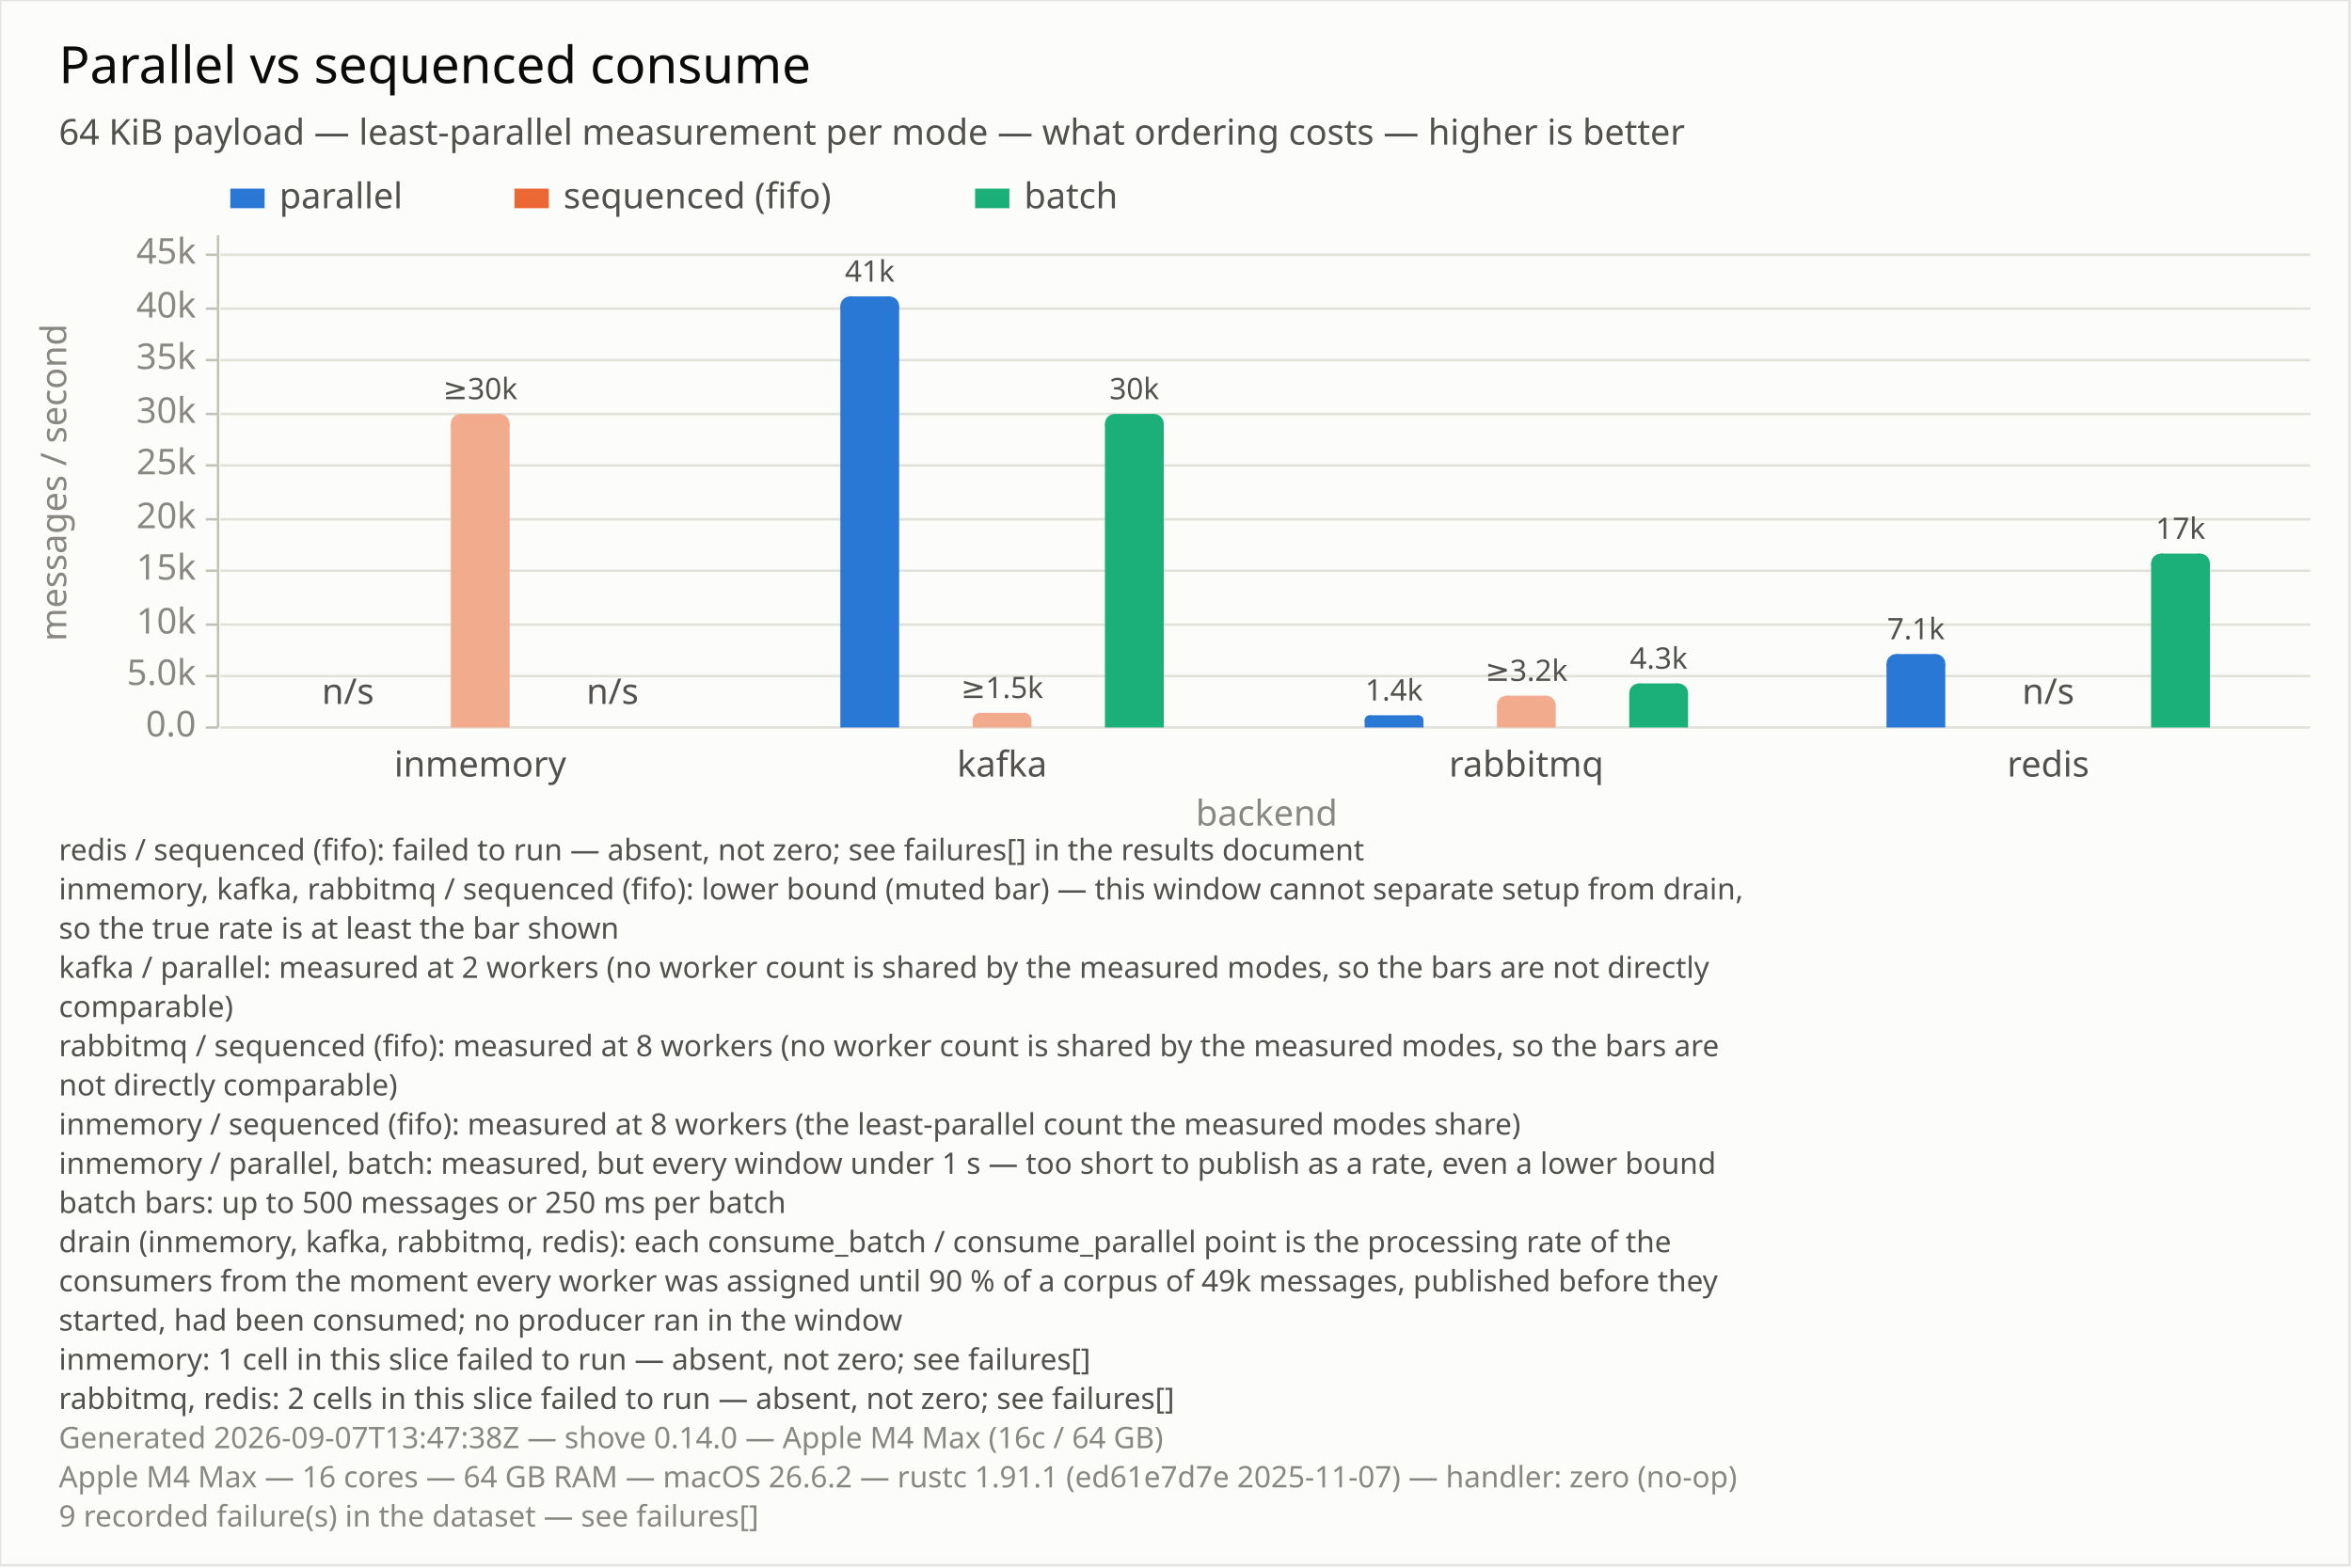
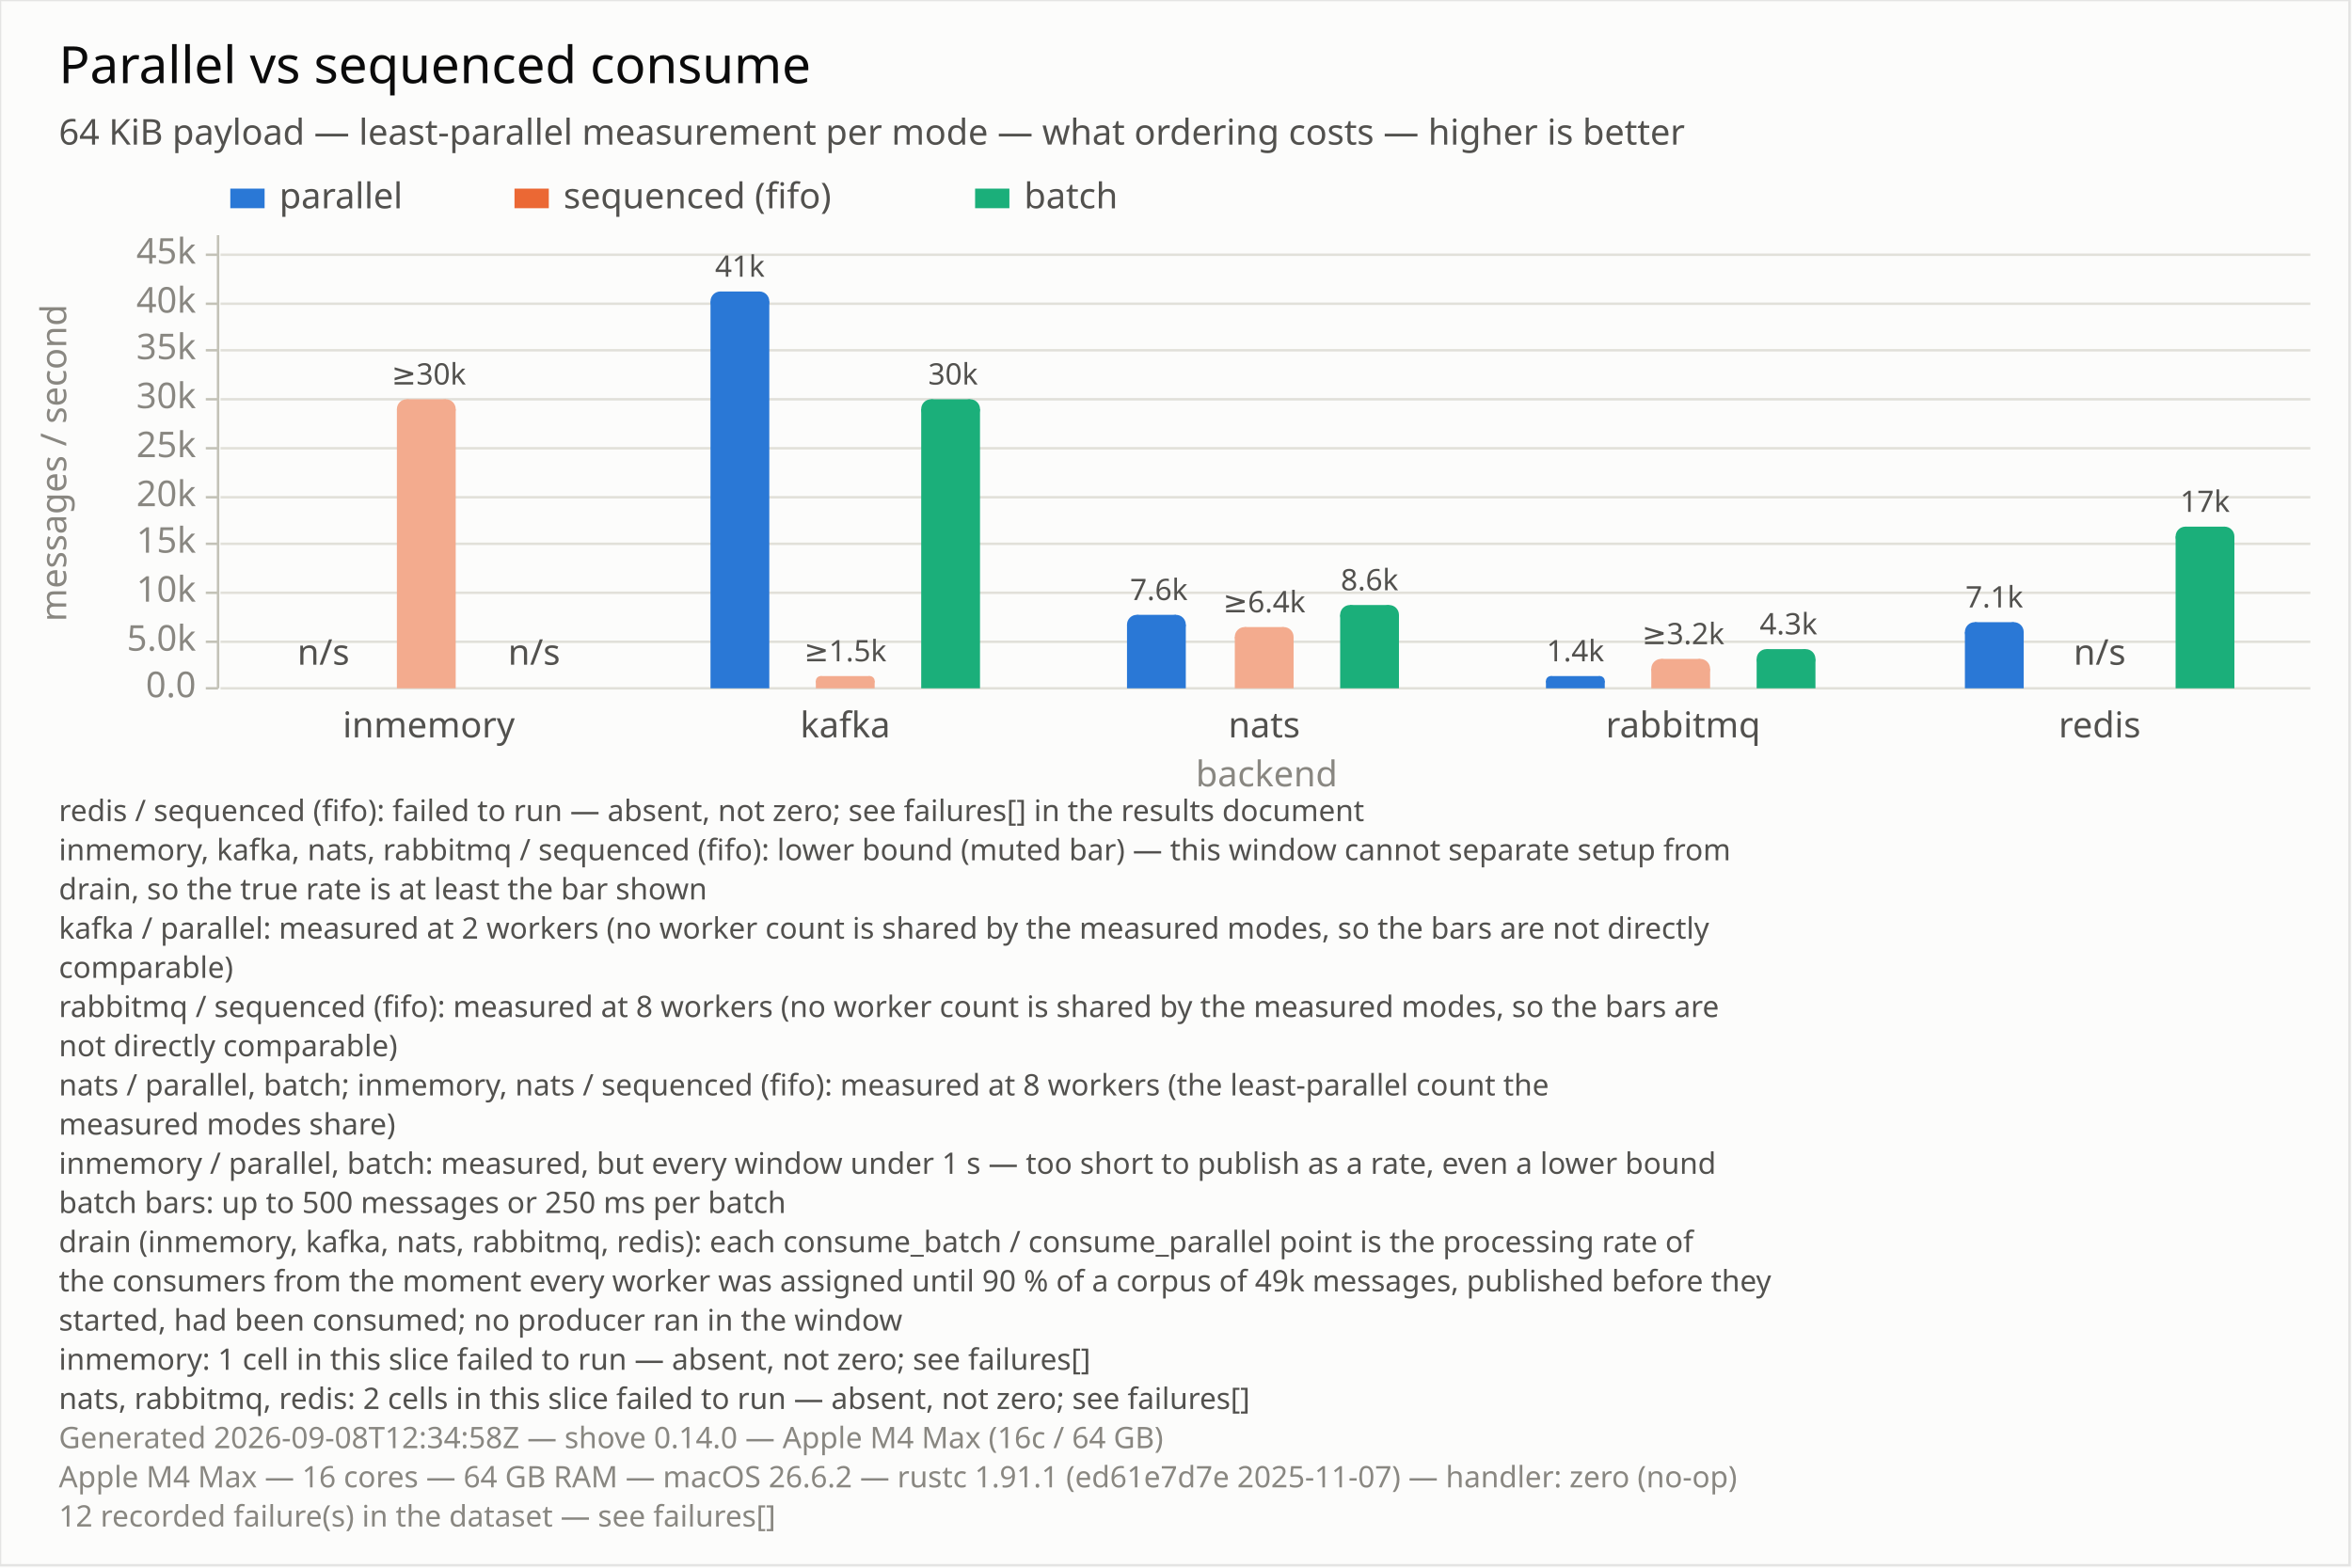
<svg xmlns="http://www.w3.org/2000/svg" width="960" height="640" viewBox="0 0 960 640">
  <rect x="0" y="0" width="960" height="640" opacity="1" fill="#FCFCFB" stroke="none" />
  <rect x="0" y="0" width="959" height="639" opacity="0.1" fill="none" stroke="#0B0B0B" />
  <text x="24" y="18" dy="0.76em" text-anchor="start" font-family="sans-serif" font-size="20.968" opacity="1" fill="#0B0B0B">
Parallel vs sequenced consume
</text>
  <text x="24" y="48" dy="0.76em" text-anchor="start" font-family="sans-serif" font-size="14.516" opacity="1" fill="#52514E">
64 KiB payload — least-parallel measurement per mode — what ordering costs — higher is better
</text>
+   <text x="24" y="326" dy="0.76em" text-anchor="start" font-family="sans-serif" font-size="12.097" opacity="1" fill="#52514E">
+ redis / sequenced (fifo): failed to run — absent, not zero; see failures[] in the results document
+ </text>
  <text x="24" y="342" dy="0.76em" text-anchor="start" font-family="sans-serif" font-size="12.097" opacity="1" fill="#52514E">
- redis / sequenced (fifo): failed to run — absent, not zero; see failures[] in the results document
+ inmemory, kafka, nats, rabbitmq / sequenced (fifo): lower bound (muted bar) — this window cannot separate setup from
</text>
  <text x="24" y="358" dy="0.76em" text-anchor="start" font-family="sans-serif" font-size="12.097" opacity="1" fill="#52514E">
- inmemory, kafka, rabbitmq / sequenced (fifo): lower bound (muted bar) — this window cannot separate setup from drain,
+ drain, so the true rate is at least the bar shown
</text>
  <text x="24" y="374" dy="0.76em" text-anchor="start" font-family="sans-serif" font-size="12.097" opacity="1" fill="#52514E">
- so the true rate is at least the bar shown
+ kafka / parallel: measured at 2 workers (no worker count is shared by the measured modes, so the bars are not directly
</text>
  <text x="24" y="390" dy="0.76em" text-anchor="start" font-family="sans-serif" font-size="12.097" opacity="1" fill="#52514E">
- kafka / parallel: measured at 2 workers (no worker count is shared by the measured modes, so the bars are not directly
+ comparable)
</text>
  <text x="24" y="406" dy="0.76em" text-anchor="start" font-family="sans-serif" font-size="12.097" opacity="1" fill="#52514E">
- comparable)
+ rabbitmq / sequenced (fifo): measured at 8 workers (no worker count is shared by the measured modes, so the bars are
</text>
  <text x="24" y="422" dy="0.76em" text-anchor="start" font-family="sans-serif" font-size="12.097" opacity="1" fill="#52514E">
- rabbitmq / sequenced (fifo): measured at 8 workers (no worker count is shared by the measured modes, so the bars are
+ not directly comparable)
</text>
  <text x="24" y="438" dy="0.76em" text-anchor="start" font-family="sans-serif" font-size="12.097" opacity="1" fill="#52514E">
- not directly comparable)
+ nats / parallel, batch; inmemory, nats / sequenced (fifo): measured at 8 workers (the least-parallel count the
</text>
  <text x="24" y="454" dy="0.76em" text-anchor="start" font-family="sans-serif" font-size="12.097" opacity="1" fill="#52514E">
- inmemory / sequenced (fifo): measured at 8 workers (the least-parallel count the measured modes share)
+ measured modes share)
</text>
  <text x="24" y="470" dy="0.76em" text-anchor="start" font-family="sans-serif" font-size="12.097" opacity="1" fill="#52514E">
inmemory / parallel, batch: measured, but every window under 1 s — too short to publish as a rate, even a lower bound
</text>
  <text x="24" y="486" dy="0.76em" text-anchor="start" font-family="sans-serif" font-size="12.097" opacity="1" fill="#52514E">
batch bars: up to 500 messages or 250 ms per batch
</text>
  <text x="24" y="502" dy="0.76em" text-anchor="start" font-family="sans-serif" font-size="12.097" opacity="1" fill="#52514E">
- drain (inmemory, kafka, rabbitmq, redis): each consume_batch / consume_parallel point is the processing rate of the
+ drain (inmemory, kafka, nats, rabbitmq, redis): each consume_batch / consume_parallel point is the processing rate of
</text>
  <text x="24" y="518" dy="0.76em" text-anchor="start" font-family="sans-serif" font-size="12.097" opacity="1" fill="#52514E">
- consumers from the moment every worker was assigned until 90 % of a corpus of 49k messages, published before they
+ the consumers from the moment every worker was assigned until 90 % of a corpus of 49k messages, published before they
</text>
  <text x="24" y="534" dy="0.76em" text-anchor="start" font-family="sans-serif" font-size="12.097" opacity="1" fill="#52514E">
started, had been consumed; no producer ran in the window
</text>
  <text x="24" y="550" dy="0.76em" text-anchor="start" font-family="sans-serif" font-size="12.097" opacity="1" fill="#52514E">
inmemory: 1 cell in this slice failed to run — absent, not zero; see failures[]
</text>
  <text x="24" y="566" dy="0.76em" text-anchor="start" font-family="sans-serif" font-size="12.097" opacity="1" fill="#52514E">
- rabbitmq, redis: 2 cells in this slice failed to run — absent, not zero; see failures[]
+ nats, rabbitmq, redis: 2 cells in this slice failed to run — absent, not zero; see failures[]
</text>
  <text x="24" y="582" dy="0.76em" text-anchor="start" font-family="sans-serif" font-size="12.097" opacity="1" fill="#898781">
- Generated 2026-09-07T13:47:38Z — shove 0.14.0 — Apple M4 Max (16c / 64 GB)
+ Generated 2026-09-08T12:34:58Z — shove 0.14.0 — Apple M4 Max (16c / 64 GB)
</text>
  <text x="24" y="598" dy="0.76em" text-anchor="start" font-family="sans-serif" font-size="12.097" opacity="1" fill="#898781">
Apple M4 Max — 16 cores — 64 GB RAM — macOS 26.6.2 — rustc 1.91.1 (ed61e7d7e 2025-11-07) — handler: zero (no-op)
</text>
  <text x="24" y="614" dy="0.76em" text-anchor="start" font-family="sans-serif" font-size="12.097" opacity="1" fill="#898781">
- 9 recorded failure(s) in the dataset — see failures[]
- </text>
-   <text x="16" y="197" dy="0.76em" text-anchor="middle" font-family="sans-serif" font-size="14.516" opacity="1" fill="#898781" transform="rotate(270, 16, 197)">
+ 12 recorded failure(s) in the dataset — see failures[]
+ </text>
+   <text x="16" y="189" dy="0.76em" text-anchor="middle" font-family="sans-serif" font-size="14.516" opacity="1" fill="#898781" transform="rotate(270, 16, 189)">
messages / second
</text>
-   <line opacity="1" stroke="#E1E0D9" stroke-width="1" x1="90" y1="297" x2="943" y2="297" />
-   <line opacity="1" stroke="#E1E0D9" stroke-width="1" x1="90" y1="276" x2="943" y2="276" />
-   <line opacity="1" stroke="#E1E0D9" stroke-width="1" x1="90" y1="255" x2="943" y2="255" />
-   <line opacity="1" stroke="#E1E0D9" stroke-width="1" x1="90" y1="233" x2="943" y2="233" />
-   <line opacity="1" stroke="#E1E0D9" stroke-width="1" x1="90" y1="212" x2="943" y2="212" />
-   <line opacity="1" stroke="#E1E0D9" stroke-width="1" x1="90" y1="190" x2="943" y2="190" />
-   <line opacity="1" stroke="#E1E0D9" stroke-width="1" x1="90" y1="169" x2="943" y2="169" />
-   <line opacity="1" stroke="#E1E0D9" stroke-width="1" x1="90" y1="147" x2="943" y2="147" />
-   <line opacity="1" stroke="#E1E0D9" stroke-width="1" x1="90" y1="126" x2="943" y2="126" />
+   <line opacity="1" stroke="#E1E0D9" stroke-width="1" x1="90" y1="281" x2="943" y2="281" />
+   <line opacity="1" stroke="#E1E0D9" stroke-width="1" x1="90" y1="262" x2="943" y2="262" />
+   <line opacity="1" stroke="#E1E0D9" stroke-width="1" x1="90" y1="242" x2="943" y2="242" />
+   <line opacity="1" stroke="#E1E0D9" stroke-width="1" x1="90" y1="222" x2="943" y2="222" />
+   <line opacity="1" stroke="#E1E0D9" stroke-width="1" x1="90" y1="203" x2="943" y2="203" />
+   <line opacity="1" stroke="#E1E0D9" stroke-width="1" x1="90" y1="183" x2="943" y2="183" />
+   <line opacity="1" stroke="#E1E0D9" stroke-width="1" x1="90" y1="163" x2="943" y2="163" />
+   <line opacity="1" stroke="#E1E0D9" stroke-width="1" x1="90" y1="143" x2="943" y2="143" />
+   <line opacity="1" stroke="#E1E0D9" stroke-width="1" x1="90" y1="124" x2="943" y2="124" />
  <line opacity="1" stroke="#E1E0D9" stroke-width="1" x1="90" y1="104" x2="943" y2="104" />
-   <polyline fill="none" opacity="1" stroke="#C3C2B7" stroke-width="1" points="89,96 89,297 " />
-   <text x="80" y="297" dy="0.5ex" text-anchor="end" font-family="sans-serif" font-size="14.516" opacity="1" fill="#898781">
+   <polyline fill="none" opacity="1" stroke="#C3C2B7" stroke-width="1" points="89,96 89,281 " />
+   <text x="80" y="281" dy="0.5ex" text-anchor="end" font-family="sans-serif" font-size="14.516" opacity="1" fill="#898781">
0.0
</text>
-   <polyline fill="none" opacity="1" stroke="#C3C2B7" stroke-width="1" points="84,297 89,297 " />
-   <text x="80" y="276" dy="0.5ex" text-anchor="end" font-family="sans-serif" font-size="14.516" opacity="1" fill="#898781">
+   <polyline fill="none" opacity="1" stroke="#C3C2B7" stroke-width="1" points="84,281 89,281 " />
+   <text x="80" y="262" dy="0.5ex" text-anchor="end" font-family="sans-serif" font-size="14.516" opacity="1" fill="#898781">
5.0k
</text>
-   <polyline fill="none" opacity="1" stroke="#C3C2B7" stroke-width="1" points="84,276 89,276 " />
-   <text x="80" y="255" dy="0.5ex" text-anchor="end" font-family="sans-serif" font-size="14.516" opacity="1" fill="#898781">
+   <polyline fill="none" opacity="1" stroke="#C3C2B7" stroke-width="1" points="84,262 89,262 " />
+   <text x="80" y="242" dy="0.5ex" text-anchor="end" font-family="sans-serif" font-size="14.516" opacity="1" fill="#898781">
10k
</text>
-   <polyline fill="none" opacity="1" stroke="#C3C2B7" stroke-width="1" points="84,255 89,255 " />
-   <text x="80" y="233" dy="0.5ex" text-anchor="end" font-family="sans-serif" font-size="14.516" opacity="1" fill="#898781">
+   <polyline fill="none" opacity="1" stroke="#C3C2B7" stroke-width="1" points="84,242 89,242 " />
+   <text x="80" y="222" dy="0.5ex" text-anchor="end" font-family="sans-serif" font-size="14.516" opacity="1" fill="#898781">
15k
</text>
-   <polyline fill="none" opacity="1" stroke="#C3C2B7" stroke-width="1" points="84,233 89,233 " />
-   <text x="80" y="212" dy="0.5ex" text-anchor="end" font-family="sans-serif" font-size="14.516" opacity="1" fill="#898781">
+   <polyline fill="none" opacity="1" stroke="#C3C2B7" stroke-width="1" points="84,222 89,222 " />
+   <text x="80" y="203" dy="0.5ex" text-anchor="end" font-family="sans-serif" font-size="14.516" opacity="1" fill="#898781">
20k
</text>
-   <polyline fill="none" opacity="1" stroke="#C3C2B7" stroke-width="1" points="84,212 89,212 " />
-   <text x="80" y="190" dy="0.5ex" text-anchor="end" font-family="sans-serif" font-size="14.516" opacity="1" fill="#898781">
+   <polyline fill="none" opacity="1" stroke="#C3C2B7" stroke-width="1" points="84,203 89,203 " />
+   <text x="80" y="183" dy="0.5ex" text-anchor="end" font-family="sans-serif" font-size="14.516" opacity="1" fill="#898781">
25k
</text>
-   <polyline fill="none" opacity="1" stroke="#C3C2B7" stroke-width="1" points="84,190 89,190 " />
-   <text x="80" y="169" dy="0.5ex" text-anchor="end" font-family="sans-serif" font-size="14.516" opacity="1" fill="#898781">
+   <polyline fill="none" opacity="1" stroke="#C3C2B7" stroke-width="1" points="84,183 89,183 " />
+   <text x="80" y="163" dy="0.5ex" text-anchor="end" font-family="sans-serif" font-size="14.516" opacity="1" fill="#898781">
30k
</text>
-   <polyline fill="none" opacity="1" stroke="#C3C2B7" stroke-width="1" points="84,169 89,169 " />
-   <text x="80" y="147" dy="0.5ex" text-anchor="end" font-family="sans-serif" font-size="14.516" opacity="1" fill="#898781">
+   <polyline fill="none" opacity="1" stroke="#C3C2B7" stroke-width="1" points="84,163 89,163 " />
+   <text x="80" y="143" dy="0.5ex" text-anchor="end" font-family="sans-serif" font-size="14.516" opacity="1" fill="#898781">
35k
</text>
-   <polyline fill="none" opacity="1" stroke="#C3C2B7" stroke-width="1" points="84,147 89,147 " />
-   <text x="80" y="126" dy="0.5ex" text-anchor="end" font-family="sans-serif" font-size="14.516" opacity="1" fill="#898781">
+   <polyline fill="none" opacity="1" stroke="#C3C2B7" stroke-width="1" points="84,143 89,143 " />
+   <text x="80" y="124" dy="0.5ex" text-anchor="end" font-family="sans-serif" font-size="14.516" opacity="1" fill="#898781">
40k
</text>
-   <polyline fill="none" opacity="1" stroke="#C3C2B7" stroke-width="1" points="84,126 89,126 " />
+   <polyline fill="none" opacity="1" stroke="#C3C2B7" stroke-width="1" points="84,124 89,124 " />
  <text x="80" y="104" dy="0.5ex" text-anchor="end" font-family="sans-serif" font-size="14.516" opacity="1" fill="#898781">
45k
</text>
  <polyline fill="none" opacity="1" stroke="#C3C2B7" stroke-width="1" points="84,104 89,104 " />
-   <text x="142" y="291" dy="-0.5ex" text-anchor="middle" font-family="sans-serif" font-size="14.516" opacity="1" fill="#52514E">
+   <text x="132" y="275" dy="-0.5ex" text-anchor="middle" font-family="sans-serif" font-size="14.516" opacity="1" fill="#52514E">
n/s
</text>
-   <rect x="184" y="173" width="24" height="124" opacity="1" fill="#F3AB8E" stroke="none" />
-   <rect x="188" y="169" width="16" height="5" opacity="1" fill="#F3AB8E" stroke="none" />
-   <circle cx="188" cy="173" r="4" opacity="1" fill="#F3AB8E" stroke="none" stroke-width="0" />
-   <circle cx="204" cy="173" r="4" opacity="1" fill="#F3AB8E" stroke="none" stroke-width="0" />
-   <text x="196" y="166" dy="-0.5ex" text-anchor="middle" font-family="sans-serif" font-size="12.097" opacity="1" fill="#52514E">
+   <rect x="162" y="167" width="24" height="114" opacity="1" fill="#F3AB8E" stroke="none" />
+   <rect x="166" y="163" width="16" height="5" opacity="1" fill="#F3AB8E" stroke="none" />
+   <circle cx="166" cy="167" r="4" opacity="1" fill="#F3AB8E" stroke="none" stroke-width="0" />
+   <circle cx="182" cy="167" r="4" opacity="1" fill="#F3AB8E" stroke="none" stroke-width="0" />
+   <text x="175" y="160" dy="-0.5ex" text-anchor="middle" font-family="sans-serif" font-size="12.097" opacity="1" fill="#52514E">
≥30k
</text>
-   <text x="250" y="291" dy="-0.5ex" text-anchor="middle" font-family="sans-serif" font-size="14.516" opacity="1" fill="#52514E">
+   <text x="218" y="275" dy="-0.5ex" text-anchor="middle" font-family="sans-serif" font-size="14.516" opacity="1" fill="#52514E">
n/s
</text>
-   <rect x="343" y="125" width="24" height="172" opacity="1" fill="#2A78D6" stroke="none" />
-   <rect x="347" y="121" width="16" height="5" opacity="1" fill="#2A78D6" stroke="none" />
-   <circle cx="347" cy="125" r="4" opacity="1" fill="#2A78D6" stroke="none" stroke-width="0" />
-   <circle cx="363" cy="125" r="4" opacity="1" fill="#2A78D6" stroke="none" stroke-width="0" />
-   <text x="355" y="118" dy="-0.5ex" text-anchor="middle" font-family="sans-serif" font-size="12.097" opacity="1" fill="#52514E">
+   <rect x="290" y="123" width="24" height="158" opacity="1" fill="#2A78D6" stroke="none" />
+   <rect x="294" y="119" width="16" height="5" opacity="1" fill="#2A78D6" stroke="none" />
+   <circle cx="294" cy="123" r="4" opacity="1" fill="#2A78D6" stroke="none" stroke-width="0" />
+   <circle cx="310" cy="123" r="4" opacity="1" fill="#2A78D6" stroke="none" stroke-width="0" />
+   <text x="302" y="116" dy="-0.5ex" text-anchor="middle" font-family="sans-serif" font-size="12.097" opacity="1" fill="#52514E">
41k
</text>
-   <rect x="397" y="294" width="24" height="3" opacity="1" fill="#F3AB8E" stroke="none" />
-   <rect x="400" y="291" width="18" height="4" opacity="1" fill="#F3AB8E" stroke="none" />
-   <circle cx="400" cy="294" r="3" opacity="1" fill="#F3AB8E" stroke="none" stroke-width="0" />
-   <circle cx="418" cy="294" r="3" opacity="1" fill="#F3AB8E" stroke="none" stroke-width="0" />
-   <text x="409" y="288" dy="-0.5ex" text-anchor="middle" font-family="sans-serif" font-size="12.097" opacity="1" fill="#52514E">
+   <rect x="333" y="278" width="24" height="3" opacity="1" fill="#F3AB8E" stroke="none" />
+   <rect x="335" y="276" width="20" height="3" opacity="1" fill="#F3AB8E" stroke="none" />
+   <circle cx="335" cy="278" r="2" opacity="1" fill="#F3AB8E" stroke="none" stroke-width="0" />
+   <circle cx="355" cy="278" r="2" opacity="1" fill="#F3AB8E" stroke="none" stroke-width="0" />
+   <text x="345" y="273" dy="-0.5ex" text-anchor="middle" font-family="sans-serif" font-size="12.097" opacity="1" fill="#52514E">
≥1.5k
</text>
-   <rect x="451" y="173" width="24" height="124" opacity="1" fill="#1BAF7A" stroke="none" />
-   <rect x="455" y="169" width="16" height="5" opacity="1" fill="#1BAF7A" stroke="none" />
-   <circle cx="455" cy="173" r="4" opacity="1" fill="#1BAF7A" stroke="none" stroke-width="0" />
-   <circle cx="471" cy="173" r="4" opacity="1" fill="#1BAF7A" stroke="none" stroke-width="0" />
-   <text x="463" y="166" dy="-0.5ex" text-anchor="middle" font-family="sans-serif" font-size="12.097" opacity="1" fill="#52514E">
+   <rect x="376" y="167" width="24" height="114" opacity="1" fill="#1BAF7A" stroke="none" />
+   <rect x="380" y="163" width="16" height="5" opacity="1" fill="#1BAF7A" stroke="none" />
+   <circle cx="380" cy="167" r="4" opacity="1" fill="#1BAF7A" stroke="none" stroke-width="0" />
+   <circle cx="396" cy="167" r="4" opacity="1" fill="#1BAF7A" stroke="none" stroke-width="0" />
+   <text x="389" y="160" dy="-0.5ex" text-anchor="middle" font-family="sans-serif" font-size="12.097" opacity="1" fill="#52514E">
30k
</text>
-   <rect x="557" y="294" width="24" height="3" opacity="1" fill="#2A78D6" stroke="none" />
-   <rect x="559" y="292" width="20" height="3" opacity="1" fill="#2A78D6" stroke="none" />
-   <circle cx="559" cy="294" r="2" opacity="1" fill="#2A78D6" stroke="none" stroke-width="0" />
-   <circle cx="579" cy="294" r="2" opacity="1" fill="#2A78D6" stroke="none" stroke-width="0" />
-   <text x="569" y="289" dy="-0.5ex" text-anchor="middle" font-family="sans-serif" font-size="12.097" opacity="1" fill="#52514E">
+   <rect x="460" y="255" width="24" height="26" opacity="1" fill="#2A78D6" stroke="none" />
+   <rect x="464" y="251" width="16" height="5" opacity="1" fill="#2A78D6" stroke="none" />
+   <circle cx="464" cy="255" r="4" opacity="1" fill="#2A78D6" stroke="none" stroke-width="0" />
+   <circle cx="480" cy="255" r="4" opacity="1" fill="#2A78D6" stroke="none" stroke-width="0" />
+   <text x="473" y="248" dy="-0.5ex" text-anchor="middle" font-family="sans-serif" font-size="12.097" opacity="1" fill="#52514E">
+ 7.6k
+ </text>
+   <rect x="504" y="260" width="24" height="21" opacity="1" fill="#F3AB8E" stroke="none" />
+   <rect x="508" y="256" width="16" height="5" opacity="1" fill="#F3AB8E" stroke="none" />
+   <circle cx="508" cy="260" r="4" opacity="1" fill="#F3AB8E" stroke="none" stroke-width="0" />
+   <circle cx="524" cy="260" r="4" opacity="1" fill="#F3AB8E" stroke="none" stroke-width="0" />
+   <text x="516" y="253" dy="-0.5ex" text-anchor="middle" font-family="sans-serif" font-size="12.097" opacity="1" fill="#52514E">
+ ≥6.4k
+ </text>
+   <rect x="547" y="251" width="24" height="30" opacity="1" fill="#1BAF7A" stroke="none" />
+   <rect x="551" y="247" width="16" height="5" opacity="1" fill="#1BAF7A" stroke="none" />
+   <circle cx="551" cy="251" r="4" opacity="1" fill="#1BAF7A" stroke="none" stroke-width="0" />
+   <circle cx="567" cy="251" r="4" opacity="1" fill="#1BAF7A" stroke="none" stroke-width="0" />
+   <text x="559" y="244" dy="-0.5ex" text-anchor="middle" font-family="sans-serif" font-size="12.097" opacity="1" fill="#52514E">
+ 8.6k
+ </text>
+   <rect x="631" y="278" width="24" height="3" opacity="1" fill="#2A78D6" stroke="none" />
+   <rect x="633" y="276" width="20" height="3" opacity="1" fill="#2A78D6" stroke="none" />
+   <circle cx="633" cy="278" r="2" opacity="1" fill="#2A78D6" stroke="none" stroke-width="0" />
+   <circle cx="653" cy="278" r="2" opacity="1" fill="#2A78D6" stroke="none" stroke-width="0" />
+   <text x="643" y="273" dy="-0.5ex" text-anchor="middle" font-family="sans-serif" font-size="12.097" opacity="1" fill="#52514E">
1.4k
</text>
-   <rect x="611" y="288" width="24" height="9" opacity="1" fill="#F3AB8E" stroke="none" />
-   <rect x="615" y="284" width="16" height="5" opacity="1" fill="#F3AB8E" stroke="none" />
-   <circle cx="615" cy="288" r="4" opacity="1" fill="#F3AB8E" stroke="none" stroke-width="0" />
-   <circle cx="631" cy="288" r="4" opacity="1" fill="#F3AB8E" stroke="none" stroke-width="0" />
-   <text x="623" y="281" dy="-0.5ex" text-anchor="middle" font-family="sans-serif" font-size="12.097" opacity="1" fill="#52514E">
+   <rect x="674" y="273" width="24" height="8" opacity="1" fill="#F3AB8E" stroke="none" />
+   <rect x="678" y="269" width="16" height="5" opacity="1" fill="#F3AB8E" stroke="none" />
+   <circle cx="678" cy="273" r="4" opacity="1" fill="#F3AB8E" stroke="none" stroke-width="0" />
+   <circle cx="694" cy="273" r="4" opacity="1" fill="#F3AB8E" stroke="none" stroke-width="0" />
+   <text x="687" y="266" dy="-0.5ex" text-anchor="middle" font-family="sans-serif" font-size="12.097" opacity="1" fill="#52514E">
≥3.2k
</text>
-   <rect x="665" y="283" width="24" height="14" opacity="1" fill="#1BAF7A" stroke="none" />
-   <rect x="669" y="279" width="16" height="5" opacity="1" fill="#1BAF7A" stroke="none" />
-   <circle cx="669" cy="283" r="4" opacity="1" fill="#1BAF7A" stroke="none" stroke-width="0" />
-   <circle cx="685" cy="283" r="4" opacity="1" fill="#1BAF7A" stroke="none" stroke-width="0" />
-   <text x="677" y="276" dy="-0.5ex" text-anchor="middle" font-family="sans-serif" font-size="12.097" opacity="1" fill="#52514E">
+   <rect x="717" y="269" width="24" height="12" opacity="1" fill="#1BAF7A" stroke="none" />
+   <rect x="721" y="265" width="16" height="5" opacity="1" fill="#1BAF7A" stroke="none" />
+   <circle cx="721" cy="269" r="4" opacity="1" fill="#1BAF7A" stroke="none" stroke-width="0" />
+   <circle cx="737" cy="269" r="4" opacity="1" fill="#1BAF7A" stroke="none" stroke-width="0" />
+   <text x="730" y="262" dy="-0.5ex" text-anchor="middle" font-family="sans-serif" font-size="12.097" opacity="1" fill="#52514E">
4.3k
</text>
-   <rect x="770" y="271" width="24" height="26" opacity="1" fill="#2A78D6" stroke="none" />
-   <rect x="774" y="267" width="16" height="5" opacity="1" fill="#2A78D6" stroke="none" />
-   <circle cx="774" cy="271" r="4" opacity="1" fill="#2A78D6" stroke="none" stroke-width="0" />
-   <circle cx="790" cy="271" r="4" opacity="1" fill="#2A78D6" stroke="none" stroke-width="0" />
-   <text x="782" y="264" dy="-0.5ex" text-anchor="middle" font-family="sans-serif" font-size="12.097" opacity="1" fill="#52514E">
+   <rect x="802" y="258" width="24" height="23" opacity="1" fill="#2A78D6" stroke="none" />
+   <rect x="806" y="254" width="16" height="5" opacity="1" fill="#2A78D6" stroke="none" />
+   <circle cx="806" cy="258" r="4" opacity="1" fill="#2A78D6" stroke="none" stroke-width="0" />
+   <circle cx="822" cy="258" r="4" opacity="1" fill="#2A78D6" stroke="none" stroke-width="0" />
+   <text x="814" y="251" dy="-0.5ex" text-anchor="middle" font-family="sans-serif" font-size="12.097" opacity="1" fill="#52514E">
7.1k
</text>
-   <text x="836" y="291" dy="-0.5ex" text-anchor="middle" font-family="sans-serif" font-size="14.516" opacity="1" fill="#52514E">
+   <text x="857" y="275" dy="-0.5ex" text-anchor="middle" font-family="sans-serif" font-size="14.516" opacity="1" fill="#52514E">
n/s
</text>
-   <rect x="878" y="230" width="24" height="67" opacity="1" fill="#1BAF7A" stroke="none" />
-   <rect x="882" y="226" width="16" height="5" opacity="1" fill="#1BAF7A" stroke="none" />
-   <circle cx="882" cy="230" r="4" opacity="1" fill="#1BAF7A" stroke="none" stroke-width="0" />
-   <circle cx="898" cy="230" r="4" opacity="1" fill="#1BAF7A" stroke="none" stroke-width="0" />
-   <text x="890" y="223" dy="-0.5ex" text-anchor="middle" font-family="sans-serif" font-size="12.097" opacity="1" fill="#52514E">
+   <rect x="888" y="219" width="24" height="62" opacity="1" fill="#1BAF7A" stroke="none" />
+   <rect x="892" y="215" width="16" height="5" opacity="1" fill="#1BAF7A" stroke="none" />
+   <circle cx="892" cy="219" r="4" opacity="1" fill="#1BAF7A" stroke="none" stroke-width="0" />
+   <circle cx="908" cy="219" r="4" opacity="1" fill="#1BAF7A" stroke="none" stroke-width="0" />
+   <text x="900" y="212" dy="-0.5ex" text-anchor="middle" font-family="sans-serif" font-size="12.097" opacity="1" fill="#52514E">
17k
</text>
-   <text x="196" y="306" dy="0.76em" text-anchor="middle" font-family="sans-serif" font-size="14.516" opacity="1" fill="#52514E">
+   <text x="175" y="290" dy="0.76em" text-anchor="middle" font-family="sans-serif" font-size="14.516" opacity="1" fill="#52514E">
inmemory
</text>
-   <text x="409" y="306" dy="0.76em" text-anchor="middle" font-family="sans-serif" font-size="14.516" opacity="1" fill="#52514E">
+   <text x="345" y="290" dy="0.76em" text-anchor="middle" font-family="sans-serif" font-size="14.516" opacity="1" fill="#52514E">
kafka
</text>
-   <text x="623" y="306" dy="0.76em" text-anchor="middle" font-family="sans-serif" font-size="14.516" opacity="1" fill="#52514E">
+   <text x="516" y="290" dy="0.76em" text-anchor="middle" font-family="sans-serif" font-size="14.516" opacity="1" fill="#52514E">
+ nats
+ </text>
+   <text x="687" y="290" dy="0.76em" text-anchor="middle" font-family="sans-serif" font-size="14.516" opacity="1" fill="#52514E">
rabbitmq
</text>
-   <text x="836" y="306" dy="0.76em" text-anchor="middle" font-family="sans-serif" font-size="14.516" opacity="1" fill="#52514E">
+   <text x="857" y="290" dy="0.76em" text-anchor="middle" font-family="sans-serif" font-size="14.516" opacity="1" fill="#52514E">
redis
</text>
-   <text x="517" y="326" dy="0.76em" text-anchor="middle" font-family="sans-serif" font-size="14.516" opacity="1" fill="#898781">
+   <text x="517" y="310" dy="0.76em" text-anchor="middle" font-family="sans-serif" font-size="14.516" opacity="1" fill="#898781">
backend
</text>
  <rect x="94" y="77" width="14" height="8" opacity="1" fill="#2A78D6" stroke="none" />
  <text x="114" y="74" dy="0.76em" text-anchor="start" font-family="sans-serif" font-size="14.516" opacity="1" fill="#52514E">
parallel
</text>
  <rect x="210" y="77" width="14" height="8" opacity="1" fill="#EB6834" stroke="none" />
  <text x="230" y="74" dy="0.76em" text-anchor="start" font-family="sans-serif" font-size="14.516" opacity="1" fill="#52514E">
sequenced (fifo)
</text>
  <rect x="398" y="77" width="14" height="8" opacity="1" fill="#1BAF7A" stroke="none" />
  <text x="418" y="74" dy="0.76em" text-anchor="start" font-family="sans-serif" font-size="14.516" opacity="1" fill="#52514E">
batch
</text>
</svg>
